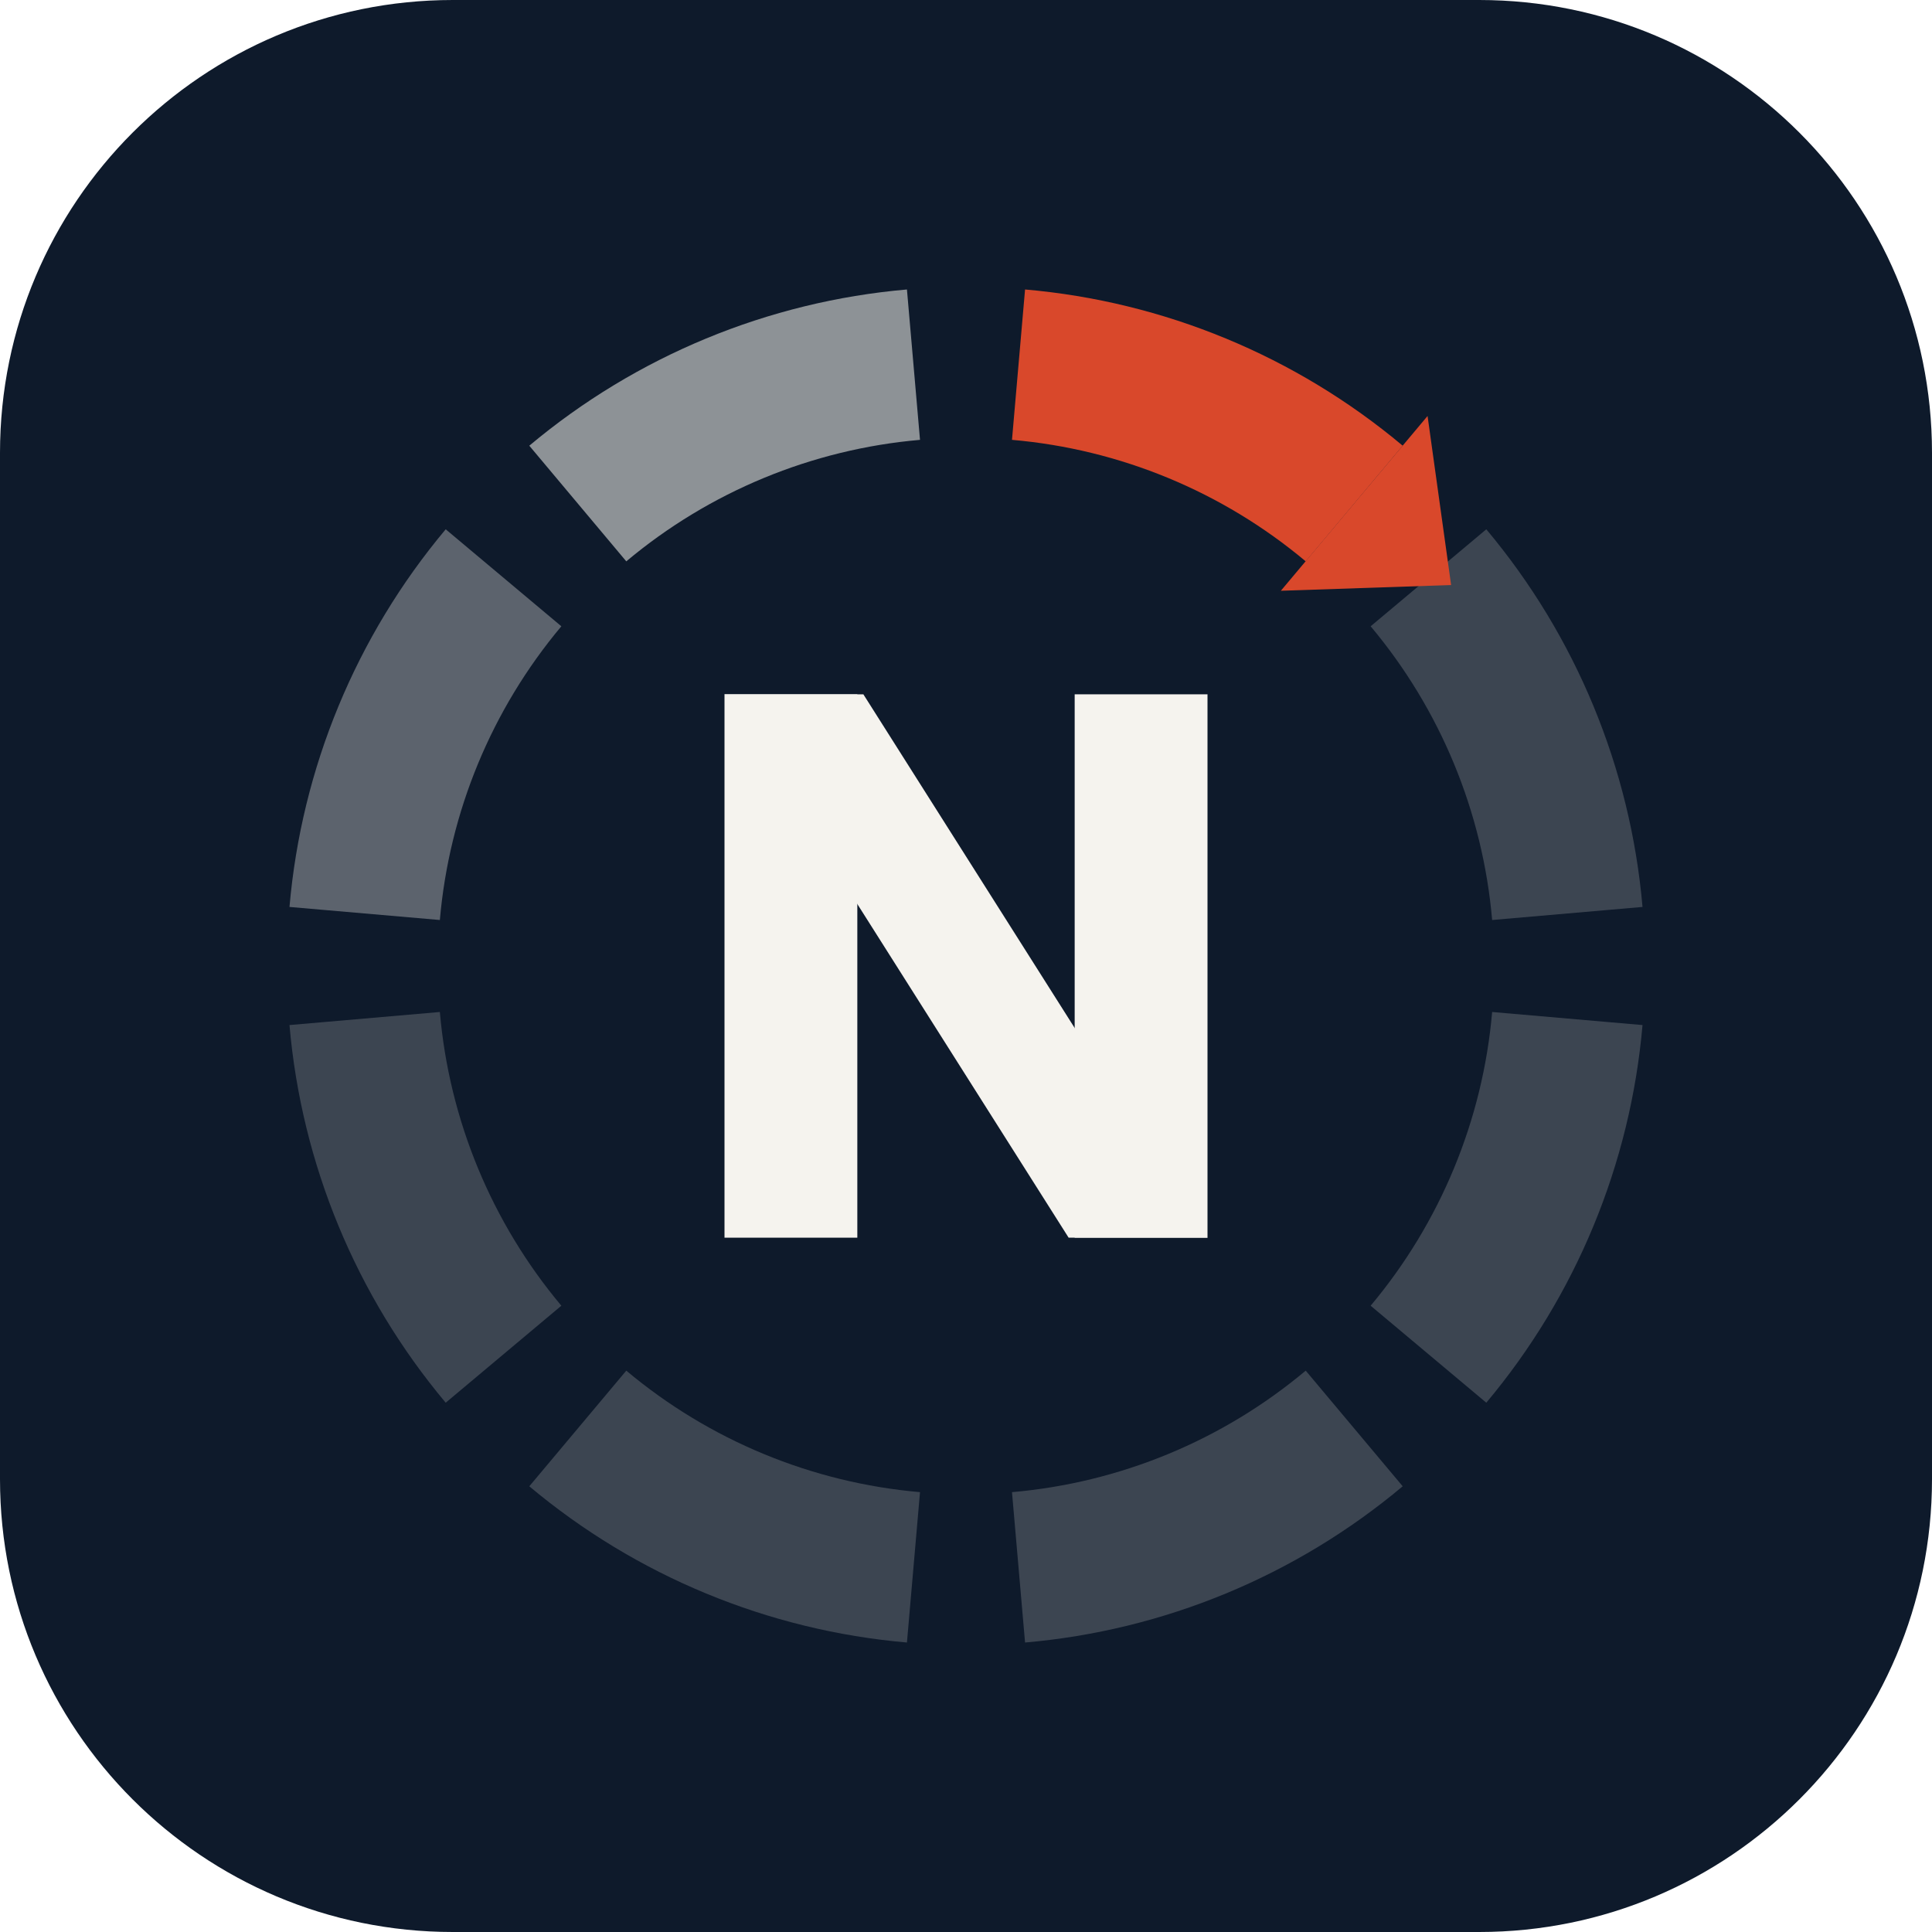
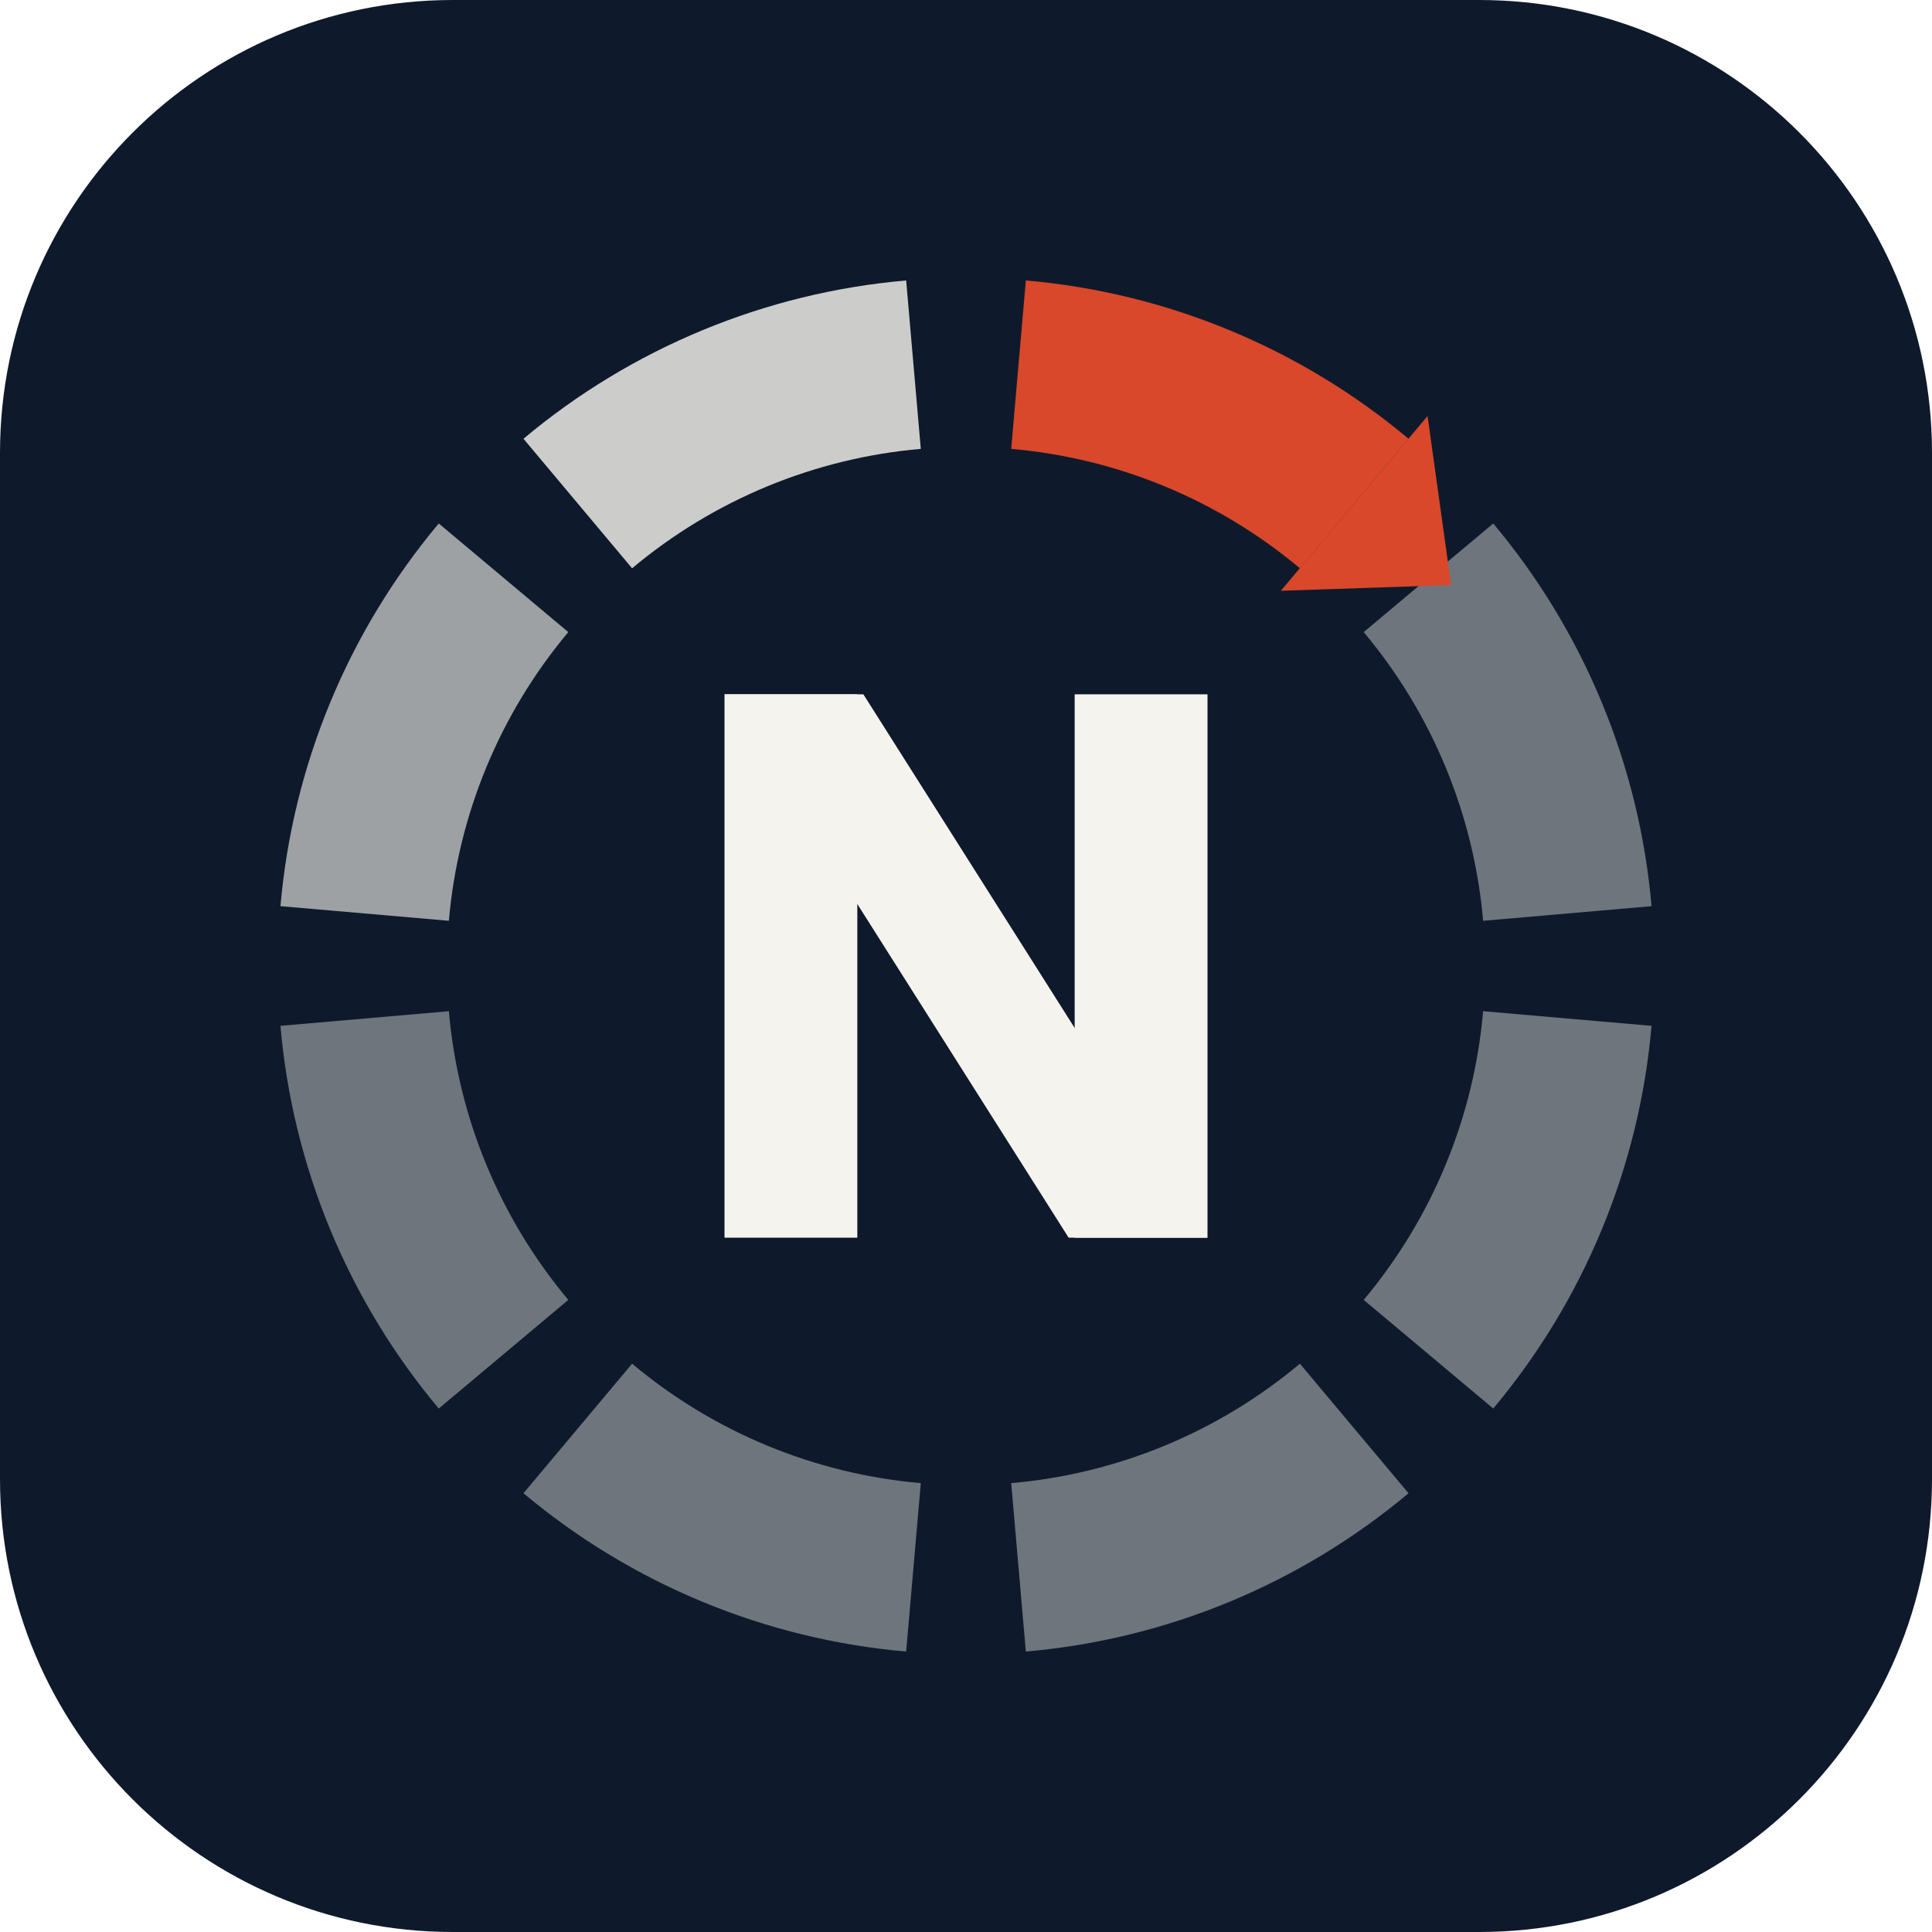
<svg xmlns="http://www.w3.org/2000/svg" width="64" height="64" viewBox="0 0 64 64">
  <rect width="64" height="64" rx="15" fill="#0E1A2B" />
-   <path d="M33.74 12.08 A20 20 0 0 1 44.86 16.68" fill="none" stroke="#D9482B" stroke-opacity="1" stroke-width="5" stroke-linecap="butt" />
-   <path d="M47.32 19.14 A20 20 0 0 1 51.92 30.26" fill="none" stroke="#F5F3EE" stroke-opacity="0.2" stroke-width="5" stroke-linecap="butt" />
-   <path d="M51.92 33.74 A20 20 0 0 1 47.32 44.86" fill="none" stroke="#F5F3EE" stroke-opacity="0.2" stroke-width="5" stroke-linecap="butt" />
-   <path d="M44.86 47.32 A20 20 0 0 1 33.74 51.92" fill="none" stroke="#F5F3EE" stroke-opacity="0.2" stroke-width="5" stroke-linecap="butt" />
-   <path d="M30.26 51.92 A20 20 0 0 1 19.14 47.32" fill="none" stroke="#F5F3EE" stroke-opacity="0.2" stroke-width="5" stroke-linecap="butt" />
-   <path d="M16.68 44.86 A20 20 0 0 1 12.08 33.74" fill="none" stroke="#F5F3EE" stroke-opacity="0.2" stroke-width="5" stroke-linecap="butt" />
-   <path d="M12.08 30.26 A20 20 0 0 1 16.68 19.14" fill="none" stroke="#F5F3EE" stroke-opacity="0.34" stroke-width="5" stroke-linecap="butt" />
-   <path d="M19.14 16.68 A20 20 0 0 1 30.26 12.08" fill="none" stroke="#F5F3EE" stroke-opacity="0.55" stroke-width="5" stroke-linecap="butt" />
+   <path d="M33.74 12.08 A20 20 0 0 1 44.86 16.68" fill="none" stroke="#D9482B" stroke-opacity="1" stroke-width="5.6" stroke-linecap="butt" />
+   <path d="M47.32 19.14 A20 20 0 0 1 51.92 30.26" fill="none" stroke="#F5F3EE" stroke-opacity="0.42" stroke-width="5.6" stroke-linecap="butt" />
+   <path d="M51.92 33.74 A20 20 0 0 1 47.32 44.86" fill="none" stroke="#F5F3EE" stroke-opacity="0.42" stroke-width="5.6" stroke-linecap="butt" />
+   <path d="M44.86 47.32 A20 20 0 0 1 33.74 51.92" fill="none" stroke="#F5F3EE" stroke-opacity="0.42" stroke-width="5.6" stroke-linecap="butt" />
+   <path d="M30.26 51.92 A20 20 0 0 1 19.14 47.32" fill="none" stroke="#F5F3EE" stroke-opacity="0.42" stroke-width="5.6" stroke-linecap="butt" />
+   <path d="M16.68 44.86 A20 20 0 0 1 12.08 33.74" fill="none" stroke="#F5F3EE" stroke-opacity="0.42" stroke-width="5.6" stroke-linecap="butt" />
+   <path d="M12.08 30.26 A20 20 0 0 1 16.68 19.14" fill="none" stroke="#F5F3EE" stroke-opacity="0.62" stroke-width="5.6" stroke-linecap="butt" />
+   <path d="M19.14 16.68 A20 20 0 0 1 30.26 12.08" fill="none" stroke="#F5F3EE" stroke-opacity="0.82" stroke-width="5.6" stroke-linecap="butt" />
  <polygon points="48.07,19.38 47.29,13.78 42.43,19.57" fill="#D9482B" />
  <g fill="#F5F3EE">
    <rect x="24" y="23" width="4.4" height="18" />
    <rect x="35.6" y="23" width="4.4" height="18" />
    <polygon points="24,23 28.6,23 40,41 35.4,41" />
  </g>
</svg>
